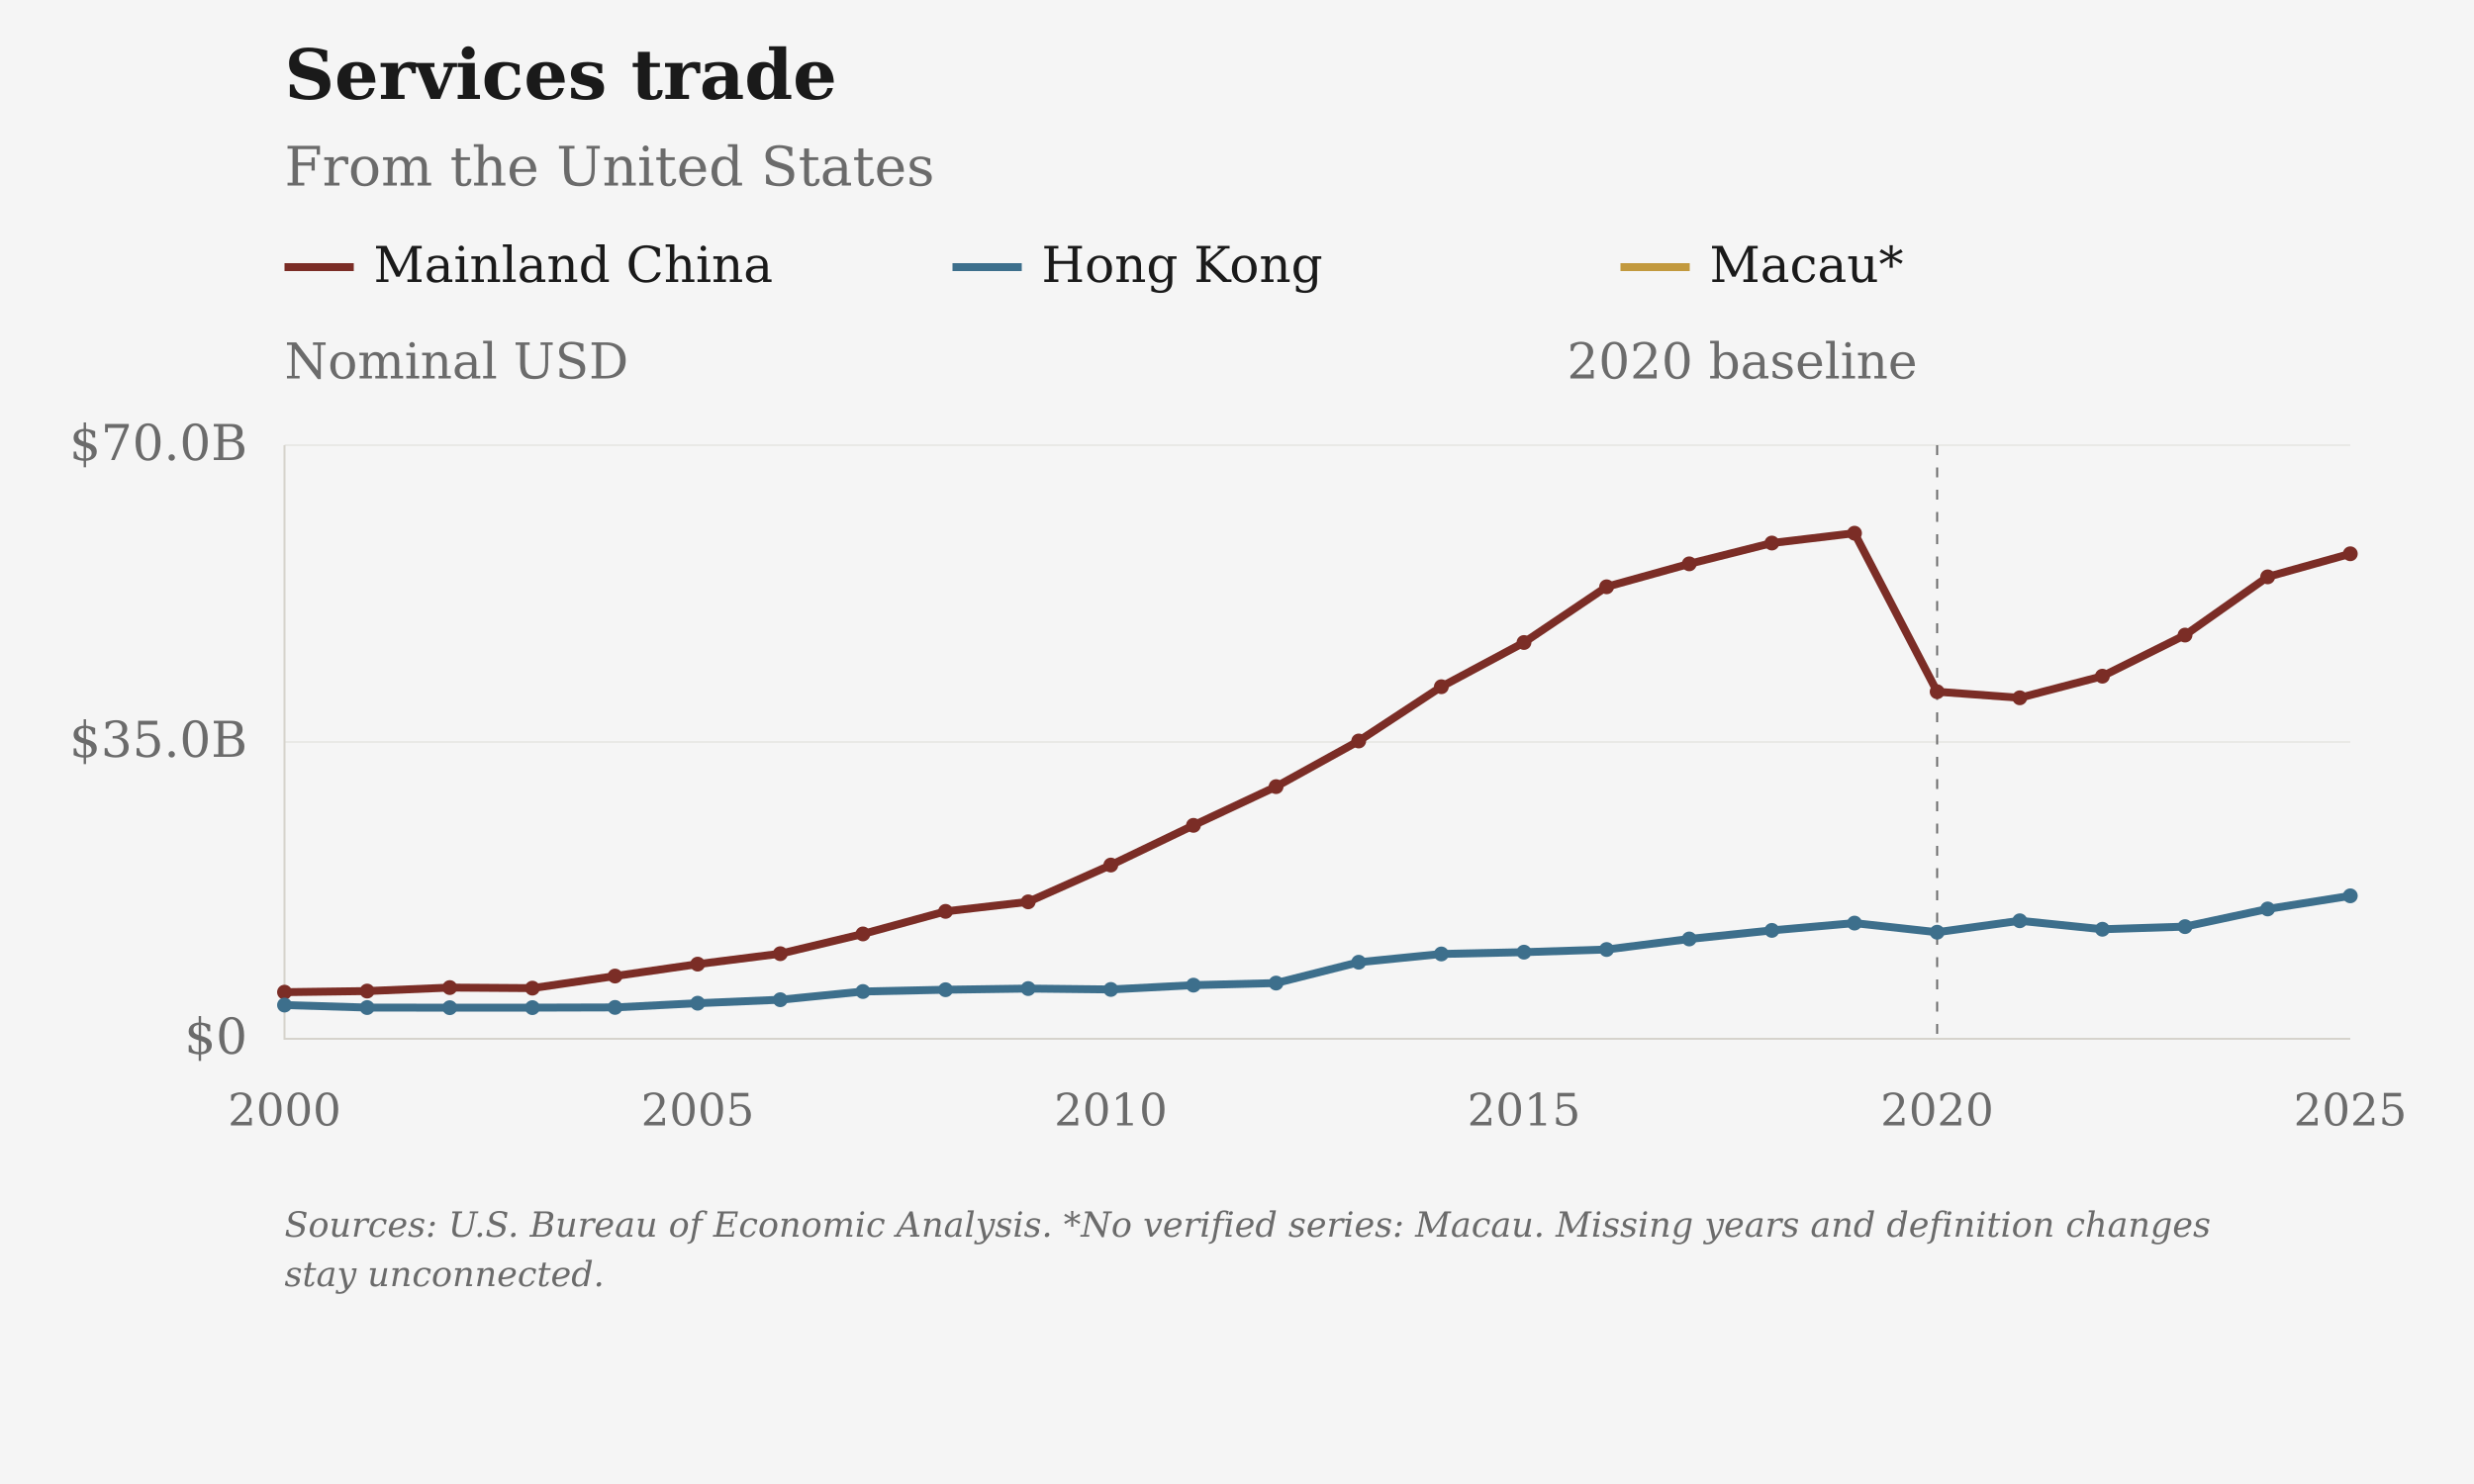
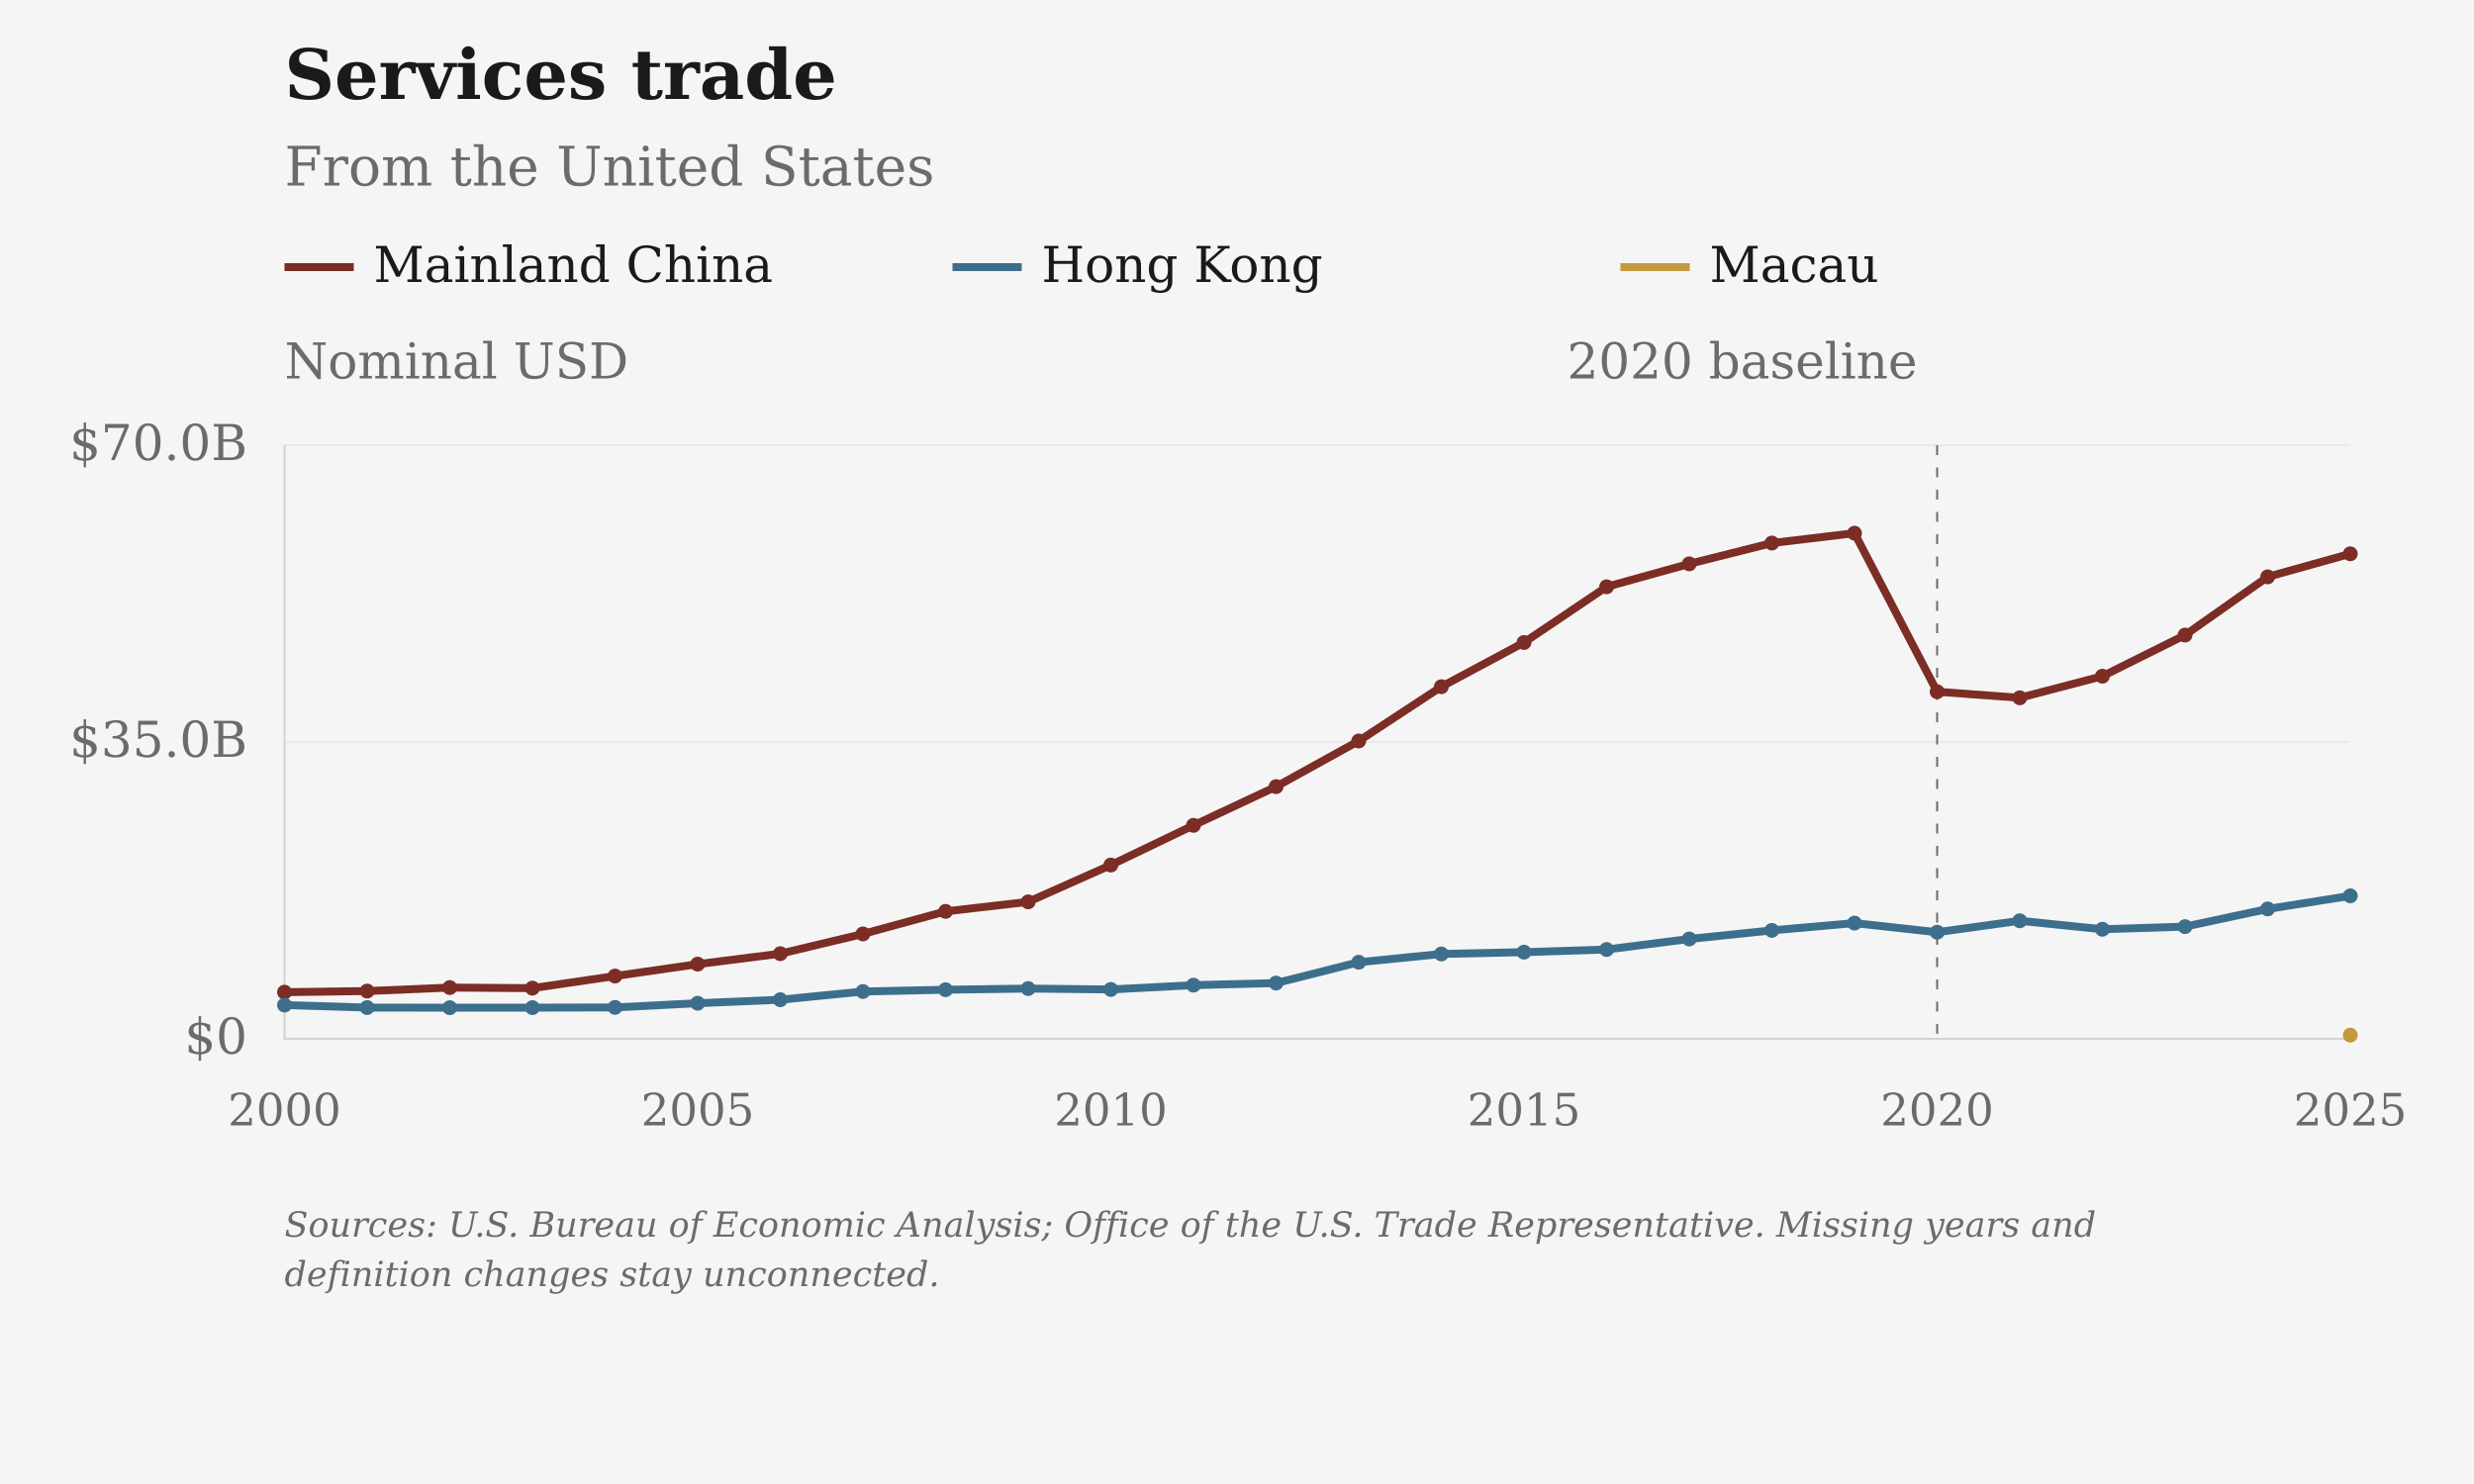
<svg xmlns="http://www.w3.org/2000/svg" viewBox="0 0 1000 600" role="img" aria-label="Services trade: From the United States">
  <rect class="chart-background" width="1000" height="600" fill="#F5F5F5" />
  <g font-family="DejaVu Serif, Georgia, 'Times New Roman', serif" font-size="20" fill="#6B6B6B">
    <text x="115" y="40" font-size="28" font-weight="bold" fill="#1A1A1A">Services trade</text>
    <text x="115" y="75" font-size="22">From the United States</text>
    <path class="legend-swatch" data-geography="CHN" d="M115 108h28" stroke="#7B2D26" stroke-width="3.2" />
    <text x="151" y="114" fill="#1A1A1A">Mainland China</text>
    <path class="legend-swatch" data-geography="HKG" d="M385 108h28" stroke="#3D6F8C" stroke-width="3.2" />
    <text x="421" y="114" fill="#1A1A1A">Hong Kong</text>
    <path class="legend-swatch" data-geography="MAC" d="M655 108h28" stroke="#C2993E" stroke-width="3.2" />
-     <text x="691" y="114" fill="#1A1A1A">Macau*</text>
+     <text x="691" y="114" fill="#1A1A1A">Macau</text>
    <text x="115" y="153">Nominal USD</text>
    <path d="M115 420.00H950" stroke="#D6D3CC" stroke-opacity="0.6" stroke-width="0.5" />
    <text x="100" y="426.00" text-anchor="end">$0</text>
    <path d="M115 300.00H950" stroke="#D6D3CC" stroke-opacity="0.6" stroke-width="0.5" />
    <text x="100" y="306.00" text-anchor="end">$35.0B</text>
    <path d="M115 180.00H950" stroke="#D6D3CC" stroke-opacity="0.6" stroke-width="0.5" />
    <text x="100" y="186.00" text-anchor="end">$70.0B</text>
    <text x="115.00" y="455" font-size="18" text-anchor="middle">2000</text>
    <text x="282.00" y="455" font-size="18" text-anchor="middle">2005</text>
    <text x="449.00" y="455" font-size="18" text-anchor="middle">2010</text>
    <text x="616.00" y="455" font-size="18" text-anchor="middle">2015</text>
    <text x="783.00" y="455" font-size="18" text-anchor="middle">2020</text>
    <text x="950.00" y="455" font-size="18" text-anchor="middle">2025</text>
    <path d="M115 180V420H950" stroke="#D6D3CC" stroke-width="0.8" fill="none" />
    <path d="M783.00 180V420" stroke="#6B6B6B" stroke-width="0.8" stroke-dasharray="4 5" />
    <text x="775.00" y="153" text-anchor="end">2020 baseline</text>
    <path class="data-line" data-geography="CHN" data-series-id="bea:USA:CHN:services" d="M115.00,401.15 L148.40,400.70 L181.80,399.29 L215.20,399.52 L248.60,394.63 L282.00,389.81 L315.40,385.59 L348.80,377.60 L382.20,368.48 L415.60,364.63 L449.00,349.75 L482.40,333.70 L515.80,318.04 L549.20,299.59 L582.60,277.65 L616.00,259.77 L649.40,237.25 L682.80,227.97 L716.20,219.56 L749.60,215.58 L783.00,279.67 L816.40,282.13 L849.80,273.39 L883.20,256.77 L916.60,233.23 L950.00,223.90" fill="none" stroke="#7B2D26" stroke-width="3.2" stroke-linejoin="round" />
    <circle data-geography="CHN" data-period="2000" cx="115.00" cy="401.15" r="3" fill="#7B2D26" />
    <circle data-geography="CHN" data-period="2001" cx="148.40" cy="400.70" r="3" fill="#7B2D26" />
    <circle data-geography="CHN" data-period="2002" cx="181.80" cy="399.29" r="3" fill="#7B2D26" />
    <circle data-geography="CHN" data-period="2003" cx="215.20" cy="399.52" r="3" fill="#7B2D26" />
    <circle data-geography="CHN" data-period="2004" cx="248.60" cy="394.63" r="3" fill="#7B2D26" />
    <circle data-geography="CHN" data-period="2005" cx="282.00" cy="389.81" r="3" fill="#7B2D26" />
    <circle data-geography="CHN" data-period="2006" cx="315.40" cy="385.59" r="3" fill="#7B2D26" />
    <circle data-geography="CHN" data-period="2007" cx="348.80" cy="377.60" r="3" fill="#7B2D26" />
    <circle data-geography="CHN" data-period="2008" cx="382.20" cy="368.48" r="3" fill="#7B2D26" />
    <circle data-geography="CHN" data-period="2009" cx="415.60" cy="364.63" r="3" fill="#7B2D26" />
    <circle data-geography="CHN" data-period="2010" cx="449.00" cy="349.75" r="3" fill="#7B2D26" />
    <circle data-geography="CHN" data-period="2011" cx="482.40" cy="333.70" r="3" fill="#7B2D26" />
    <circle data-geography="CHN" data-period="2012" cx="515.80" cy="318.04" r="3" fill="#7B2D26" />
    <circle data-geography="CHN" data-period="2013" cx="549.20" cy="299.59" r="3" fill="#7B2D26" />
    <circle data-geography="CHN" data-period="2014" cx="582.60" cy="277.65" r="3" fill="#7B2D26" />
    <circle data-geography="CHN" data-period="2015" cx="616.00" cy="259.77" r="3" fill="#7B2D26" />
    <circle data-geography="CHN" data-period="2016" cx="649.40" cy="237.25" r="3" fill="#7B2D26" />
    <circle data-geography="CHN" data-period="2017" cx="682.80" cy="227.97" r="3" fill="#7B2D26" />
    <circle data-geography="CHN" data-period="2018" cx="716.20" cy="219.56" r="3" fill="#7B2D26" />
    <circle data-geography="CHN" data-period="2019" cx="749.60" cy="215.58" r="3" fill="#7B2D26" />
    <circle data-geography="CHN" data-period="2020" cx="783.00" cy="279.67" r="3" fill="#7B2D26" />
    <circle data-geography="CHN" data-period="2021" cx="816.40" cy="282.13" r="3" fill="#7B2D26" />
    <circle data-geography="CHN" data-period="2022" cx="849.80" cy="273.39" r="3" fill="#7B2D26" />
    <circle data-geography="CHN" data-period="2023" cx="883.20" cy="256.77" r="3" fill="#7B2D26" />
    <circle data-geography="CHN" data-period="2024" cx="916.60" cy="233.23" r="3" fill="#7B2D26" />
    <circle data-geography="CHN" data-period="2025" cx="950.00" cy="223.90" r="3" fill="#7B2D26" />
    <path class="data-line" data-geography="HKG" data-series-id="bea:USA:HKG:services" d="M115.00,406.36 L148.40,407.37 L181.80,407.42 L215.20,407.40 L248.60,407.31 L282.00,405.61 L315.40,404.20 L348.80,400.88 L382.20,400.16 L415.60,399.69 L449.00,400.05 L482.40,398.31 L515.80,397.47 L549.20,389.04 L582.60,385.70 L616.00,384.97 L649.40,383.90 L682.80,379.64 L716.20,376.17 L749.60,373.22 L783.00,376.91 L816.40,372.28 L849.80,375.71 L883.20,374.65 L916.60,367.50 L950.00,362.20" fill="none" stroke="#3D6F8C" stroke-width="3.2" stroke-linejoin="round" />
    <circle data-geography="HKG" data-period="2000" cx="115.00" cy="406.36" r="3" fill="#3D6F8C" />
    <circle data-geography="HKG" data-period="2001" cx="148.40" cy="407.37" r="3" fill="#3D6F8C" />
    <circle data-geography="HKG" data-period="2002" cx="181.80" cy="407.42" r="3" fill="#3D6F8C" />
    <circle data-geography="HKG" data-period="2003" cx="215.20" cy="407.40" r="3" fill="#3D6F8C" />
    <circle data-geography="HKG" data-period="2004" cx="248.60" cy="407.31" r="3" fill="#3D6F8C" />
    <circle data-geography="HKG" data-period="2005" cx="282.00" cy="405.61" r="3" fill="#3D6F8C" />
    <circle data-geography="HKG" data-period="2006" cx="315.40" cy="404.20" r="3" fill="#3D6F8C" />
    <circle data-geography="HKG" data-period="2007" cx="348.80" cy="400.88" r="3" fill="#3D6F8C" />
    <circle data-geography="HKG" data-period="2008" cx="382.20" cy="400.16" r="3" fill="#3D6F8C" />
    <circle data-geography="HKG" data-period="2009" cx="415.60" cy="399.69" r="3" fill="#3D6F8C" />
    <circle data-geography="HKG" data-period="2010" cx="449.00" cy="400.05" r="3" fill="#3D6F8C" />
    <circle data-geography="HKG" data-period="2011" cx="482.40" cy="398.31" r="3" fill="#3D6F8C" />
    <circle data-geography="HKG" data-period="2012" cx="515.80" cy="397.47" r="3" fill="#3D6F8C" />
    <circle data-geography="HKG" data-period="2013" cx="549.20" cy="389.04" r="3" fill="#3D6F8C" />
    <circle data-geography="HKG" data-period="2014" cx="582.60" cy="385.70" r="3" fill="#3D6F8C" />
    <circle data-geography="HKG" data-period="2015" cx="616.00" cy="384.97" r="3" fill="#3D6F8C" />
    <circle data-geography="HKG" data-period="2016" cx="649.40" cy="383.90" r="3" fill="#3D6F8C" />
    <circle data-geography="HKG" data-period="2017" cx="682.80" cy="379.64" r="3" fill="#3D6F8C" />
    <circle data-geography="HKG" data-period="2018" cx="716.20" cy="376.17" r="3" fill="#3D6F8C" />
    <circle data-geography="HKG" data-period="2019" cx="749.60" cy="373.22" r="3" fill="#3D6F8C" />
    <circle data-geography="HKG" data-period="2020" cx="783.00" cy="376.91" r="3" fill="#3D6F8C" />
    <circle data-geography="HKG" data-period="2021" cx="816.40" cy="372.28" r="3" fill="#3D6F8C" />
    <circle data-geography="HKG" data-period="2022" cx="849.80" cy="375.71" r="3" fill="#3D6F8C" />
    <circle data-geography="HKG" data-period="2023" cx="883.20" cy="374.65" r="3" fill="#3D6F8C" />
    <circle data-geography="HKG" data-period="2024" cx="916.60" cy="367.50" r="3" fill="#3D6F8C" />
    <circle data-geography="HKG" data-period="2025" cx="950.00" cy="362.20" r="3" fill="#3D6F8C" />
-     <text class="figure-source" x="115" y="500" font-size="14" font-style="italic">Sources: U.S. Bureau of Economic Analysis. *No verified series: Macau. Missing years and definition changes</text>
-     <text class="figure-source" x="115" y="520" font-size="14" font-style="italic">stay unconnected.</text>
+     <path class="data-line" data-geography="MAC" data-series-id="ustr:USA:MAC:services" d="M950.00,418.51" fill="none" stroke="#C2993E" stroke-width="3.2" stroke-linejoin="round" />
+     <circle data-geography="MAC" data-period="2025" cx="950.00" cy="418.51" r="3" fill="#C2993E" />
+     <text class="figure-source" x="115" y="500" font-size="14" font-style="italic">Sources: U.S. Bureau of Economic Analysis; Office of the U.S. Trade Representative. Missing years and</text>
+     <text class="figure-source" x="115" y="520" font-size="14" font-style="italic">definition changes stay unconnected.</text>
  </g>
</svg>
